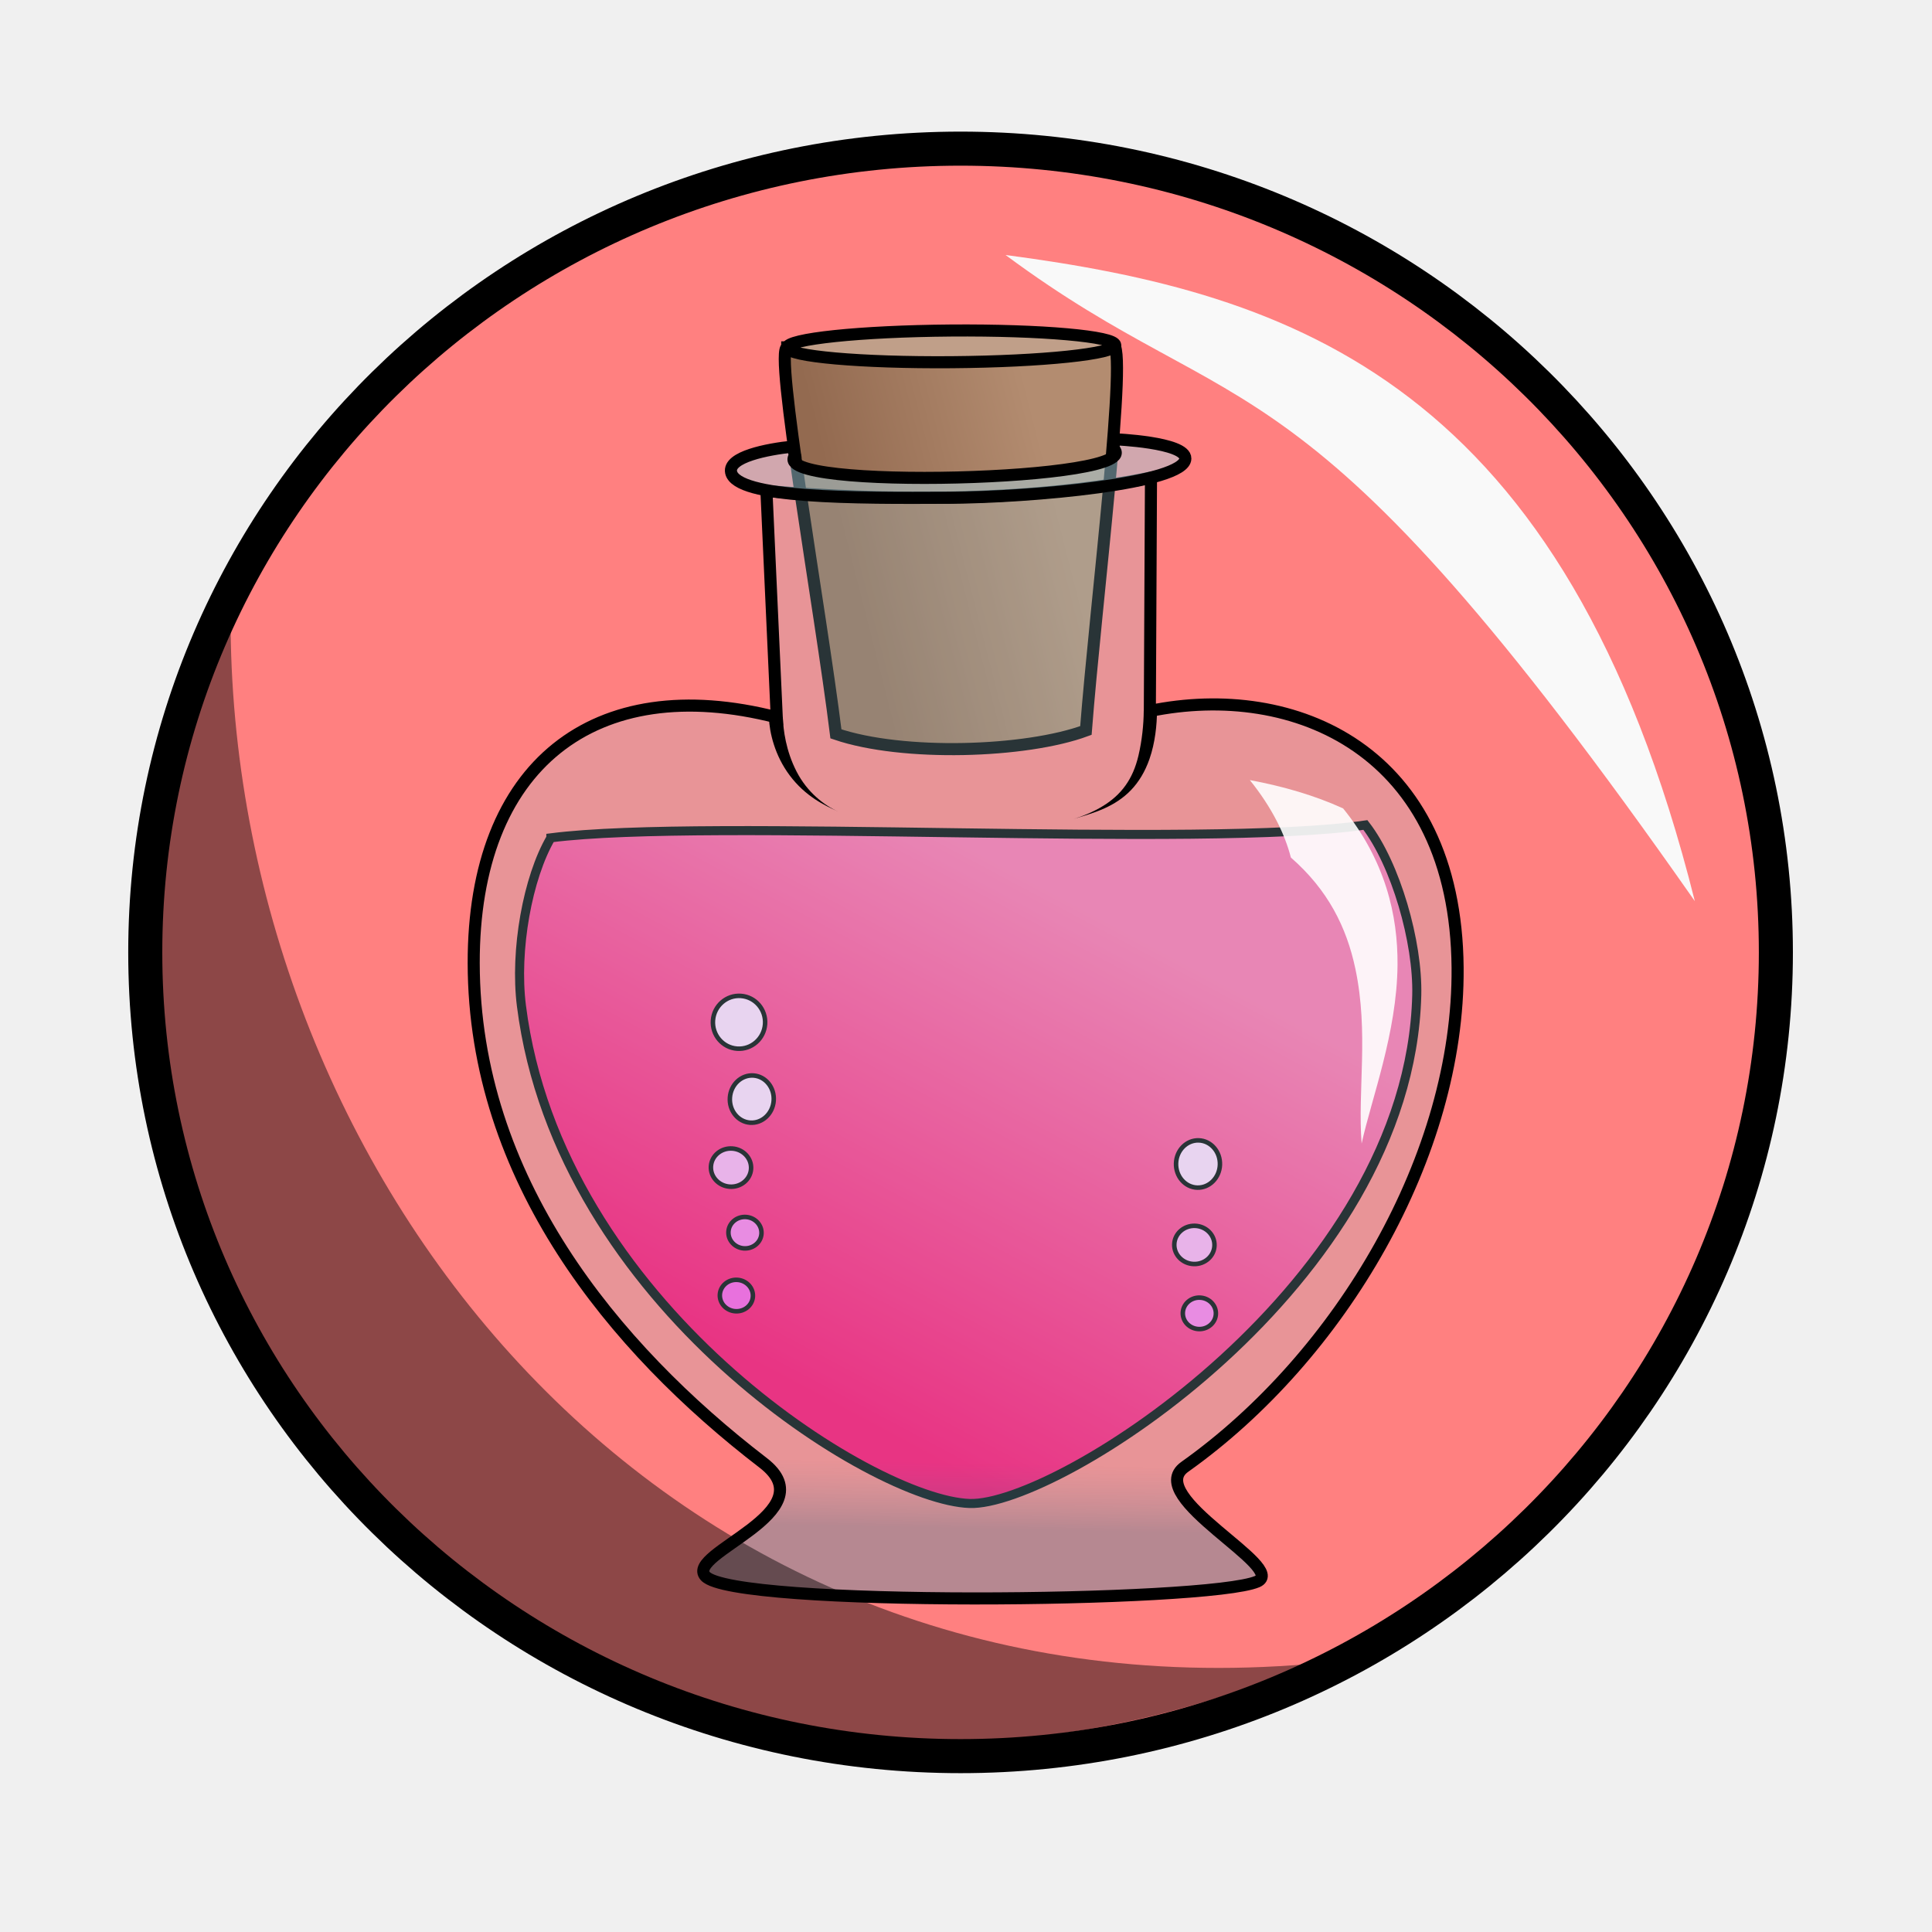
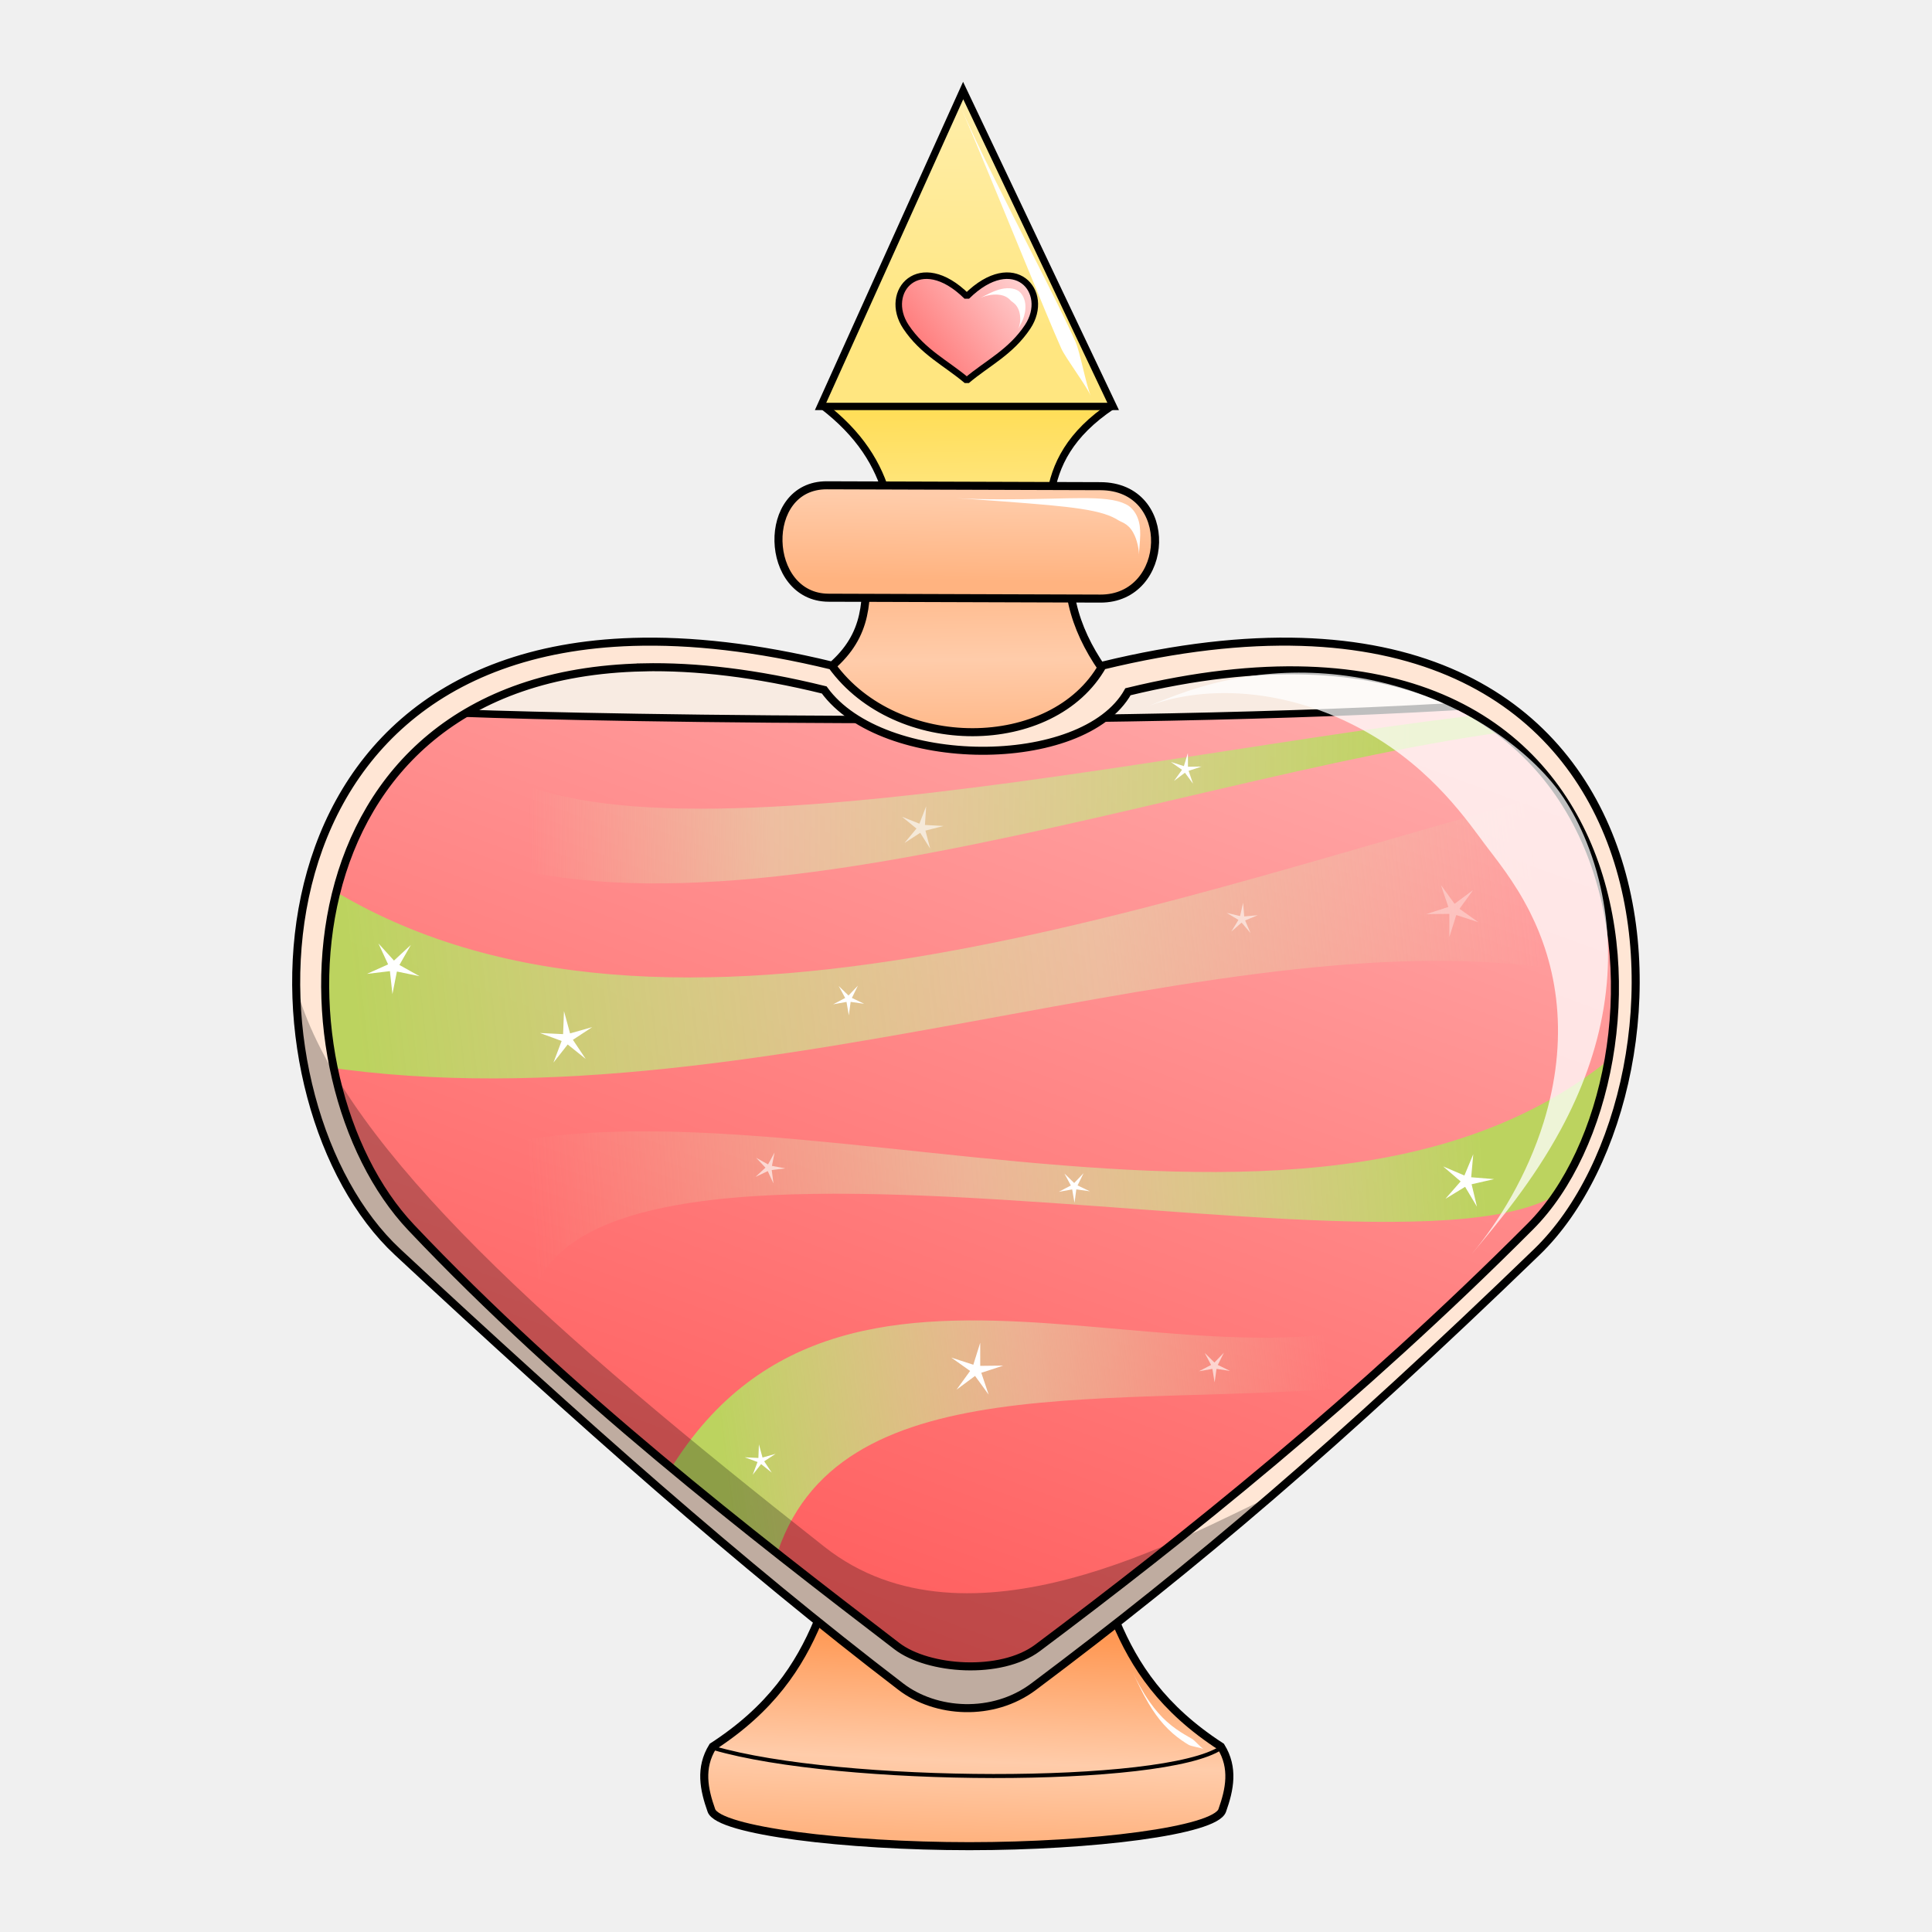
- <svg xmlns="http://www.w3.org/2000/svg" version="1.1" viewBox="0 0 64 64">
+ <svg xmlns="http://www.w3.org/2000/svg" version="1.1" viewBox="0 0 64 64" xml:space="preserve">
  <defs>
-     <linearGradient id="linearGradient849-7" x1="29.866" x2="34.564" y1="47.413" y2="29.532" gradientTransform="rotate(13.421,34.573,31.952)" gradientUnits="userSpaceOnUse">
-       <stop stop-color="#f06" offset="0" />
-       <stop stop-color="#ff6ea8" offset="1" />
+     <linearGradient id="linearGradient19435" x1="31.969" x2="32" y1="22.247" y2="20.129" gradientTransform="matrix(1.331 0 0 1.331 -10.566 -10.373)" gradientUnits="userSpaceOnUse">
+       <stop stop-color="#ffb380" offset="0" />
+       <stop stop-color="#fca" offset="1" />
    </linearGradient>
-     <linearGradient id="linearGradient909" x1="94.576" x2="94.62" y1="55.25" y2="53.084" gradientTransform="translate(-62.432 -4.625)" gradientUnits="userSpaceOnUse">
-       <stop stop-color="#4694ab" stop-opacity=".392" offset="0" />
-       <stop stop-color="#a5ceda" stop-opacity=".251" offset="1" />
+     <linearGradient id="linearGradient19530" x1="32.312" x2="32.249" y1="26.547" y2="21.624" gradientTransform="matrix(1.331 0 0 1.331 -10.566 -10.373)" gradientUnits="userSpaceOnUse">
+       <stop stop-color="#ffb380" offset="0" />
+       <stop stop-color="#fca" offset=".475" />
+       <stop stop-color="#ffb380" offset="1" />
    </linearGradient>
-     <linearGradient id="linearGradient1416" x1="87.46" x2="94.399" y1="23.562" y2="21.795" gradientTransform="translate(-59.25,-4.625)" gradientUnits="userSpaceOnUse">
-       <stop stop-color="#936a50" offset="0" />
-       <stop stop-color="#b38c70" offset="1" />
+     <linearGradient id="linearGradient19540" x1="32.093" x2="32.125" y1="17.854" y2="20.222" gradientTransform="matrix(1.331 0 0 1.331 -10.566 -10.373)" gradientUnits="userSpaceOnUse">
+       <stop stop-color="#fd5" offset="0" />
+       <stop stop-color="#ffe680" offset="1" />
+     </linearGradient>
+     <linearGradient id="linearGradient19548" x1="31.751" x2="31.844" y1="16.171" y2="10.127" gradientTransform="matrix(1.331 0 0 1.331 -10.566 -10.373)" gradientUnits="userSpaceOnUse">
+       <stop stop-color="#ffe680" offset="0" />
+       <stop stop-color="#fea" offset="1" />
+     </linearGradient>
+     <linearGradient id="linearGradient19556" x1="31.128" x2="33.535" y1="16.545" y2="14.699" gradientTransform="matrix(1.331 0 0 1.331 -10.566 -10.373)" gradientUnits="userSpaceOnUse">
+       <stop stop-color="#ff8080" offset="0" />
+       <stop stop-color="#ffd5d5" offset="1" />
+     </linearGradient>
+     <linearGradient id="linearGradient20156" x1="31.805" x2="32" y1="53.568" y2="48.514" gradientTransform="matrix(1.331 0 0 1.331 -10.566 -10.373)" gradientUnits="userSpaceOnUse">
+       <stop stop-color="#ffb380" offset="0" />
+       <stop stop-color="#fca" offset=".386" />
+       <stop stop-color="#f95" offset="1" />
+     </linearGradient>
+     <linearGradient id="linearGradient20228" x1="26.672" x2="36.643" y1="50.352" y2="23.057" gradientTransform="matrix(1.3578 0 0 1.3578 -11.424 -11.358)" gradientUnits="userSpaceOnUse">
+       <stop stop-color="#f55" offset="0" />
+       <stop stop-color="#faa" offset="1" />
+     </linearGradient>
+     <linearGradient id="linearGradient20500" x1="25.908" x2="41.006" y1="43.779" y2="41.841" gradientTransform="matrix(1.331 0 0 1.331 -10.566 -10.373)" gradientUnits="userSpaceOnUse">
+       <stop stop-color="#bcd35f" offset="0" />
+       <stop stop-color="#dde9af" stop-opacity=".502" offset=".518" />
+       <stop stop-color="#dde9af" stop-opacity="0" offset="1" />
+     </linearGradient>
+     <linearGradient id="linearGradient20514" x1="44.893" x2="21.243" y1="37.267" y2="39.002" gradientTransform="matrix(1.331 0 0 1.331 -10.566 -10.373)" gradientUnits="userSpaceOnUse">
+       <stop stop-color="#bcd35f" offset="0" />
+       <stop stop-color="#dde9af" stop-opacity=".502" offset=".538" />
+       <stop stop-color="#dde9af" stop-opacity="0" offset="1" />
+     </linearGradient>
+     <linearGradient id="linearGradient20516" x1="16.85" x2="46.26" y1="33.533" y2="30.304" gradientTransform="matrix(1.331 0 0 1.331 -10.566 -10.373)" gradientUnits="userSpaceOnUse">
+       <stop stop-color="#bcd35f" offset="0" />
+       <stop stop-color="#dde9af" stop-opacity=".502" offset=".627" />
+       <stop stop-color="#dde9af" stop-opacity="0" offset="1" />
+     </linearGradient>
+     <linearGradient id="linearGradient20524" x1="43.312" x2="21.119" y1="26.632" y2="26.395" gradientTransform="matrix(1.331 0 0 1.331 -10.566 -10.373)" gradientUnits="userSpaceOnUse">
+       <stop stop-color="#bcd35f" offset="0" />
+       <stop stop-color="#dde9af" stop-opacity=".502" offset=".728" />
+       <stop stop-color="#dde9af" stop-opacity="0" offset="1" />
    </linearGradient>
  </defs>
+   <path d="m13.925 24.015c3.817-2.149 7.943-2.737 13.171-1.861 4.873 0.817 6.186 1.428 10.001 0.451 3.91-1.002 9.26-0.636 12.393 0.895-8.978 2.306-19.421 3.641-35.565 0.515z" fill="#ffe6d5" fill-opacity=".5" stroke="#000" stroke-linejoin="bevel" stroke-width=".05" />
  <g stroke="#000">
-     <ellipse cx="31.82" cy="31.549" rx="27.008" ry="26.625" fill="#ff8080" stroke-linecap="round" stroke-linejoin="round" stroke-width="1.128" />
-     <path d="m18.248 27.755c-0.768 1.314-1.207 3.724-0.975 5.564 1.251 9.899 11.632 16.375 14.845 16.486 2.901 0.1 14.574-7.267 14.814-16.838 0.044-1.758-0.696-4.337-1.701-5.638-5.405 0.787-21.744-0.242-26.983 0.425z" fill="url(#linearGradient849-7)" fill-rule="evenodd" stroke-width=".3" />
-     <g transform="rotate(1.8302,-363.78,-2831.3)" stroke-linecap="round" stroke-linejoin="round" stroke-width=".15">
-       <ellipse transform="rotate(.081857)" cx="131.38" cy="28.965" rx=".548" ry=".521" fill="#ff75e4" />
-       <ellipse transform="rotate(.081857)" cx="131.14" cy="26.705" rx=".666" ry=".633" fill="#ffa9ed" />
-       <ellipse transform="rotate(.081857)" cx="131.17" cy="24.022" rx=".727" ry=".783" fill="#ffd6f7" />
+     <path d="m36.962 53.712c0.617 1.473 1.548 2.894 3.484 4.147 0.436 0.705 0.289 1.421 0.042 2.115-0.24 0.674-4.294 1.183-8.378 1.183-4.084 1e-6 -8.304-0.51-8.544-1.183-0.247-0.694-0.395-1.41 0.042-2.115 1.935-1.253 2.867-2.674 3.484-4.147h4.936z" fill="url(#linearGradient20156)" stroke-width=".266" />
+     <path d="m27.225 13.416c2.528 1.917 2.456 4.114 2.424 6.339l5.238-0.059c-0.084-2.154-0.825-4.392 1.946-6.248-3.856-1.687-6.851-1.767-9.608-0.032z" fill="url(#linearGradient19540)" stroke-linejoin="bevel" stroke-width=".243" />
+     <path d="m29.663 54.85c-4.885-3.739-10.943-8.801-16.417-14.15-5.896-5.762-1.68-16.458 1.488-17.104 2.242 0.137 21.681 0.58 34.549-0.256 4.052 0.795 7.184 12.114 1.786 17.327-5.931 5.728-11.732 10.554-16.655 14.243-1.238 0.927-3.696 0.748-4.751-0.06z" fill="url(#linearGradient20228)" stroke-width=".244" />
+     <path d="m27.274 22.293c1.416-1.069 1.458-2.182 1.408-3.636l6.742-0.117c-0.132 1.629 0.555 3.053 1.671 4.37-2.063 2.268-8.527 1.699-9.821-0.616z" fill="url(#linearGradient19530)" stroke-width=".266" />
+     <path d="m27.448 19.8 9.003 0.029c2.321 0.008 2.512-3.716 0-3.724l-9.062-0.029c-2.205-0.007-2.084 3.717 0.059 3.724z" fill="url(#linearGradient19435)" stroke-width=".266" />
+     <path d="m27.182 13.464h9.693l-4.969-10.465z" fill="url(#linearGradient19548)" stroke-width=".243" />
+     <path d="m34.042 10.826c-0.559 0.842-1.338 1.205-2.016 1.78-0.678-0.576-1.457-0.939-2.016-1.78-0.773-1.165 0.451-2.554 2.016-1.008 1.565-1.546 2.789-0.157 2.016 1.008z" fill="url(#linearGradient19556)" stroke-linejoin="bevel" stroke-width=".216" />
+   </g>
+   <g fill="#fff">
+     <path d="m32.482 9.866c0.104-0.049 0.256-0.136 0.414-0.202 0.122-0.051 0.244-0.09 0.364-0.107 0.129-0.019 0.243-0.01 0.34 0.018 0.071 0.021 0.126 0.051 0.161 0.079 0.031 0.026 0.066 0.063 0.098 0.112 0.051 0.078 0.088 0.176 0.103 0.289 0.013 0.097 0.008 0.197-0.01 0.296-0.047 0.252-0.164 0.431-0.226 0.553 0.062-0.121 0.099-0.342 0.047-0.55-0.021-0.082-0.052-0.152-0.09-0.207-0.043-0.064-0.088-0.103-0.125-0.13-0.023-0.017-0.043-0.03-0.057-0.042-0.016-0.013-0.034-0.036-0.063-0.063-0.039-0.037-0.098-0.082-0.193-0.115-0.09-0.031-0.2-0.045-0.327-0.038-0.165 0.01-0.329 0.057-0.437 0.108z" />
+     <path d="m37.729 18.409c0.001-0.168 0.038-0.436 0.042-0.69 0.001-0.1-0.003-0.199-0.016-0.296-0.014-0.098-0.037-0.191-0.073-0.279-0.04-0.099-0.092-0.183-0.151-0.253-0.058-0.069-0.118-0.12-0.169-0.151-0.021-0.013-0.044-0.026-0.069-0.038-0.149-0.074-0.35-0.133-0.64-0.166-0.227-0.026-0.494-0.035-0.824-0.035-0.312 4.48e-4 -0.671 0.009-1.074 0.019-1.105 0.025-2.17 0.034-3.102-0.019 0.592 0.034 2.333 0.161 3.095 0.232 0.402 0.037 0.753 0.077 1.055 0.123 0.32 0.049 0.562 0.102 0.754 0.161 0.242 0.074 0.374 0.148 0.46 0.199 0.015 0.009 0.029 0.017 0.041 0.025 0.03 0.018 0.069 0.035 0.115 0.057 0.045 0.022 0.097 0.049 0.15 0.089 0.048 0.036 0.097 0.083 0.144 0.146 0.047 0.062 0.089 0.135 0.126 0.22 0.094 0.217 0.139 0.482 0.138 0.656z" />
+     <path class="UnoptimicedTransforms" transform="matrix(1.331 0 0 1.331 -10.566 -10.373)" d="m35.087 17.648c-1.113-2.563-1.946-4.257-3.217-7.138z" />
+     <path class="UnoptimicedTransforms" transform="matrix(1.331 0 0 1.331 -10.669 -10.402)" d="m35.164 17.67c-0.116-0.266-0.628-0.943-0.736-1.184-0.199-0.446-0.57-1.349-0.926-2.214-0.456-1.109-1.232-3.008-1.555-3.74 0.44 0.997 1.106 2.311 1.78 3.637 0.455 0.897 0.83 1.645 1.059 2.158 0.108 0.242 0.262 1.077 0.378 1.344z" />
+   </g>
+   <path d="m23.637 57.905c4.169 1.218 14.932 1.261 16.818-0.01" fill="none" stroke="#000" stroke-linejoin="bevel" stroke-width=".133" />
+   <g>
+     <path d="m22.192 48.694c6.036-9.817 18.596-1.137 26.621-5.977l-3.318 3.193c-8.684 0.8-17.867-0.8-19.82 5.77z" fill="url(#linearGradient20500)" />
+     <path d="m52.314 38.796c0.964-1.313 1.071-2.627 1.281-3.94-10.975 9.371-32.157-1.676-41.088 4.767 0.96 1.77 3.197 3.48 5.089 5.25-2.112-10.97 32.052-0.693 34.718-6.077z" fill="url(#linearGradient20514)" />
+     <path d="m10.872 29.387c-0.604 1.757-0.404 3.864-0.137 5.948 14.873 2.221 31.469-5.922 42.988-2.772 0.447-2.192-0.445-4.334-1.759-6.416-12.667 3.314-29.879 10.184-41.093 3.24z" fill="url(#linearGradient20516)" />
+     <path d="m14.905 23.42c-1.681 0.585-1.713 1.917-2.848 2.938 7.955 6.992 26.1-0.632 38.249-2.174l-0.727-0.57c-12.049 1.322-33.466 6.54-34.674-0.195z" fill="url(#linearGradient20524)" />
+     <path d="m20.967 21.264c-13.361 0.413-13.015 15.352-7.799 20.207 6.102 5.679 11.356 10.332 16.676 14.404 1.149 0.88 3.045 1.01 4.393 0 5.362-4.017 10.091-8.038 16.676-14.404 5.767-5.575 5.564-24.268-14.389-19.422-1.649 2.928-6.826 2.955-8.966 0-2.494-0.606-4.684-0.844-6.593-0.785zm0.333 0.842c1.747-0.038 3.741 0.191 6.003 0.749 1.926 2.659 8.579 2.695 10.063 0.06 17.957-4.361 18.429 12.601 13.331 17.711-5.708 5.722-11.502 10.347-16.328 13.963-1.214 0.909-3.622 0.734-4.656-0.057-4.788-3.666-10.939-8.421-16.094-13.871-4.674-4.942-4.545-18.286 7.682-18.553z" fill="#ffe6d5" stroke="#000" stroke-width=".266" />
+   </g>
+   <g fill="#fff">
+     <g>
+       <path transform="matrix(.57295 0 0 .57295 .55666 13.095)" d="m33.269 36.53-1.117 0.733 0.741 1.107-1.042-0.836-0.824 1.047 0.473-1.25-1.25-0.46 1.335 0.064 0.051-1.331 0.352 1.289z" />
+       <path transform="matrix(.53694 .19992 -.19992 .53694 38.935 12.794)" d="m33.269 36.53-1.117 0.733 0.741 1.107-1.042-0.836-0.824 1.047 0.473-1.25-1.25-0.46 1.335 0.064 0.051-1.331 0.352 1.289z" />
+       <path transform="matrix(.55288 .15032 -.15032 .55288 20.332 20.04)" d="m33.269 36.53-1.117 0.733 0.741 1.107-1.042-0.836-0.824 1.047 0.473-1.25-1.25-0.46 1.335 0.064 0.051-1.331 0.352 1.289z" />
+       <path transform="matrix(.53583 -.20287 .20287 .53583 23.56 16.661)" d="m33.269 36.53-1.117 0.733 0.741 1.107-1.042-0.836-0.824 1.047 0.473-1.25-1.25-0.46 1.335 0.064 0.051-1.331 0.352 1.289z" opacity=".344" />
+       <path transform="matrix(.40518 .4051 -.4051 .40518 15.216 4.0596)" d="m33.269 36.53-1.117 0.733 0.741 1.107-1.042-0.836-0.824 1.047 0.473-1.25-1.25-0.46 1.335 0.064 0.051-1.331 0.352 1.289z" />
+       <path transform="matrix(.4389 .15083 -.15083 .4389 22.165 6.3108)" d="m33.269 36.53-1.117 0.733 0.741 1.107-1.042-0.836-0.824 1.047 0.473-1.25-1.25-0.46 1.335 0.064 0.051-1.331 0.352 1.289z" opacity=".618" />
+       <path transform="matrix(.33832 0 0 .33832 14.437 35.801)" d="m33.269 36.53-1.117 0.733 0.741 1.107-1.042-0.836-0.824 1.047 0.473-1.25-1.25-0.46 1.335 0.064 0.051-1.331 0.352 1.289z" />
+       <path transform="matrix(.25359 .22395 -.22395 .25359 35.846 22.749)" d="m33.269 36.53-1.117 0.733 0.741 1.107-1.042-0.836-0.824 1.047 0.473-1.25-1.25-0.46 1.335 0.064 0.051-1.331 0.352 1.289z" />
+       <path transform="matrix(.25226 .22545 -.22545 .25226 40.589 28.697)" d="m33.269 36.53-1.117 0.733 0.741 1.107-1.042-0.836-0.824 1.047 0.473-1.25-1.25-0.46 1.335 0.064 0.051-1.331 0.352 1.289z" opacity=".621" />
+       <path transform="matrix(.30279 .15094 -.15094 .30279 21.454 22.622)" d="m33.269 36.53-1.117 0.733 0.741 1.107-1.042-0.836-0.824 1.047 0.473-1.25-1.25-0.46 1.335 0.064 0.051-1.331 0.352 1.289z" opacity=".621" />
+       <path transform="matrix(.25359 .22395 -.22395 .25359 28.37 16.538)" d="m33.269 36.53-1.117 0.733 0.741 1.107-1.042-0.836-0.824 1.047 0.473-1.25-1.25-0.46 1.335 0.064 0.051-1.331 0.352 1.289z" />
+       <path transform="matrix(.042858 .3356 -.3356 .042858 52.257 18.175)" d="m33.269 36.53-1.117 0.733 0.741 1.107-1.042-0.836-0.824 1.047 0.473-1.25-1.25-0.46 1.335 0.064 0.051-1.331 0.352 1.289z" opacity=".564" />
+       <path transform="matrix(.32698 .086859 -.086859 .32698 32.098 10.558)" d="m33.269 36.53-1.117 0.733 0.741 1.107-1.042-0.836-0.824 1.047 0.473-1.25-1.25-0.46 1.335 0.064 0.051-1.331 0.352 1.289z" />
    </g>
-     <path d="m26.078 11.505c-0.45 0.03 1.091 8.588 1.613 12.805 2.212 0.755 6.298 0.622 8.281-0.112 0.327-4.217 1.418-12.905 0.886-12.784-3.68 0.087-7.1 0.023-10.78 0.09z" fill="url(#linearGradient1416)" fill-rule="evenodd" stroke-width=".4" />
-     <g transform="translate(-125.39,13.694)" stroke-linecap="round" stroke-linejoin="round" stroke-width=".15">
-       <ellipse transform="rotate(4.2274)" cx="151.53" cy="18.102" rx=".548" ry=".521" fill="#ff51dd" />
-       <ellipse transform="rotate(4.2274)" cx="151.04" cy="13.888" rx=".666" ry=".633" fill="#ffa9ed" />
-       <ellipse transform="rotate(4.2274)" cx="150.95" cy="9.068" rx=".865" ry=".876" fill="#ffd6f7" />
-       <ellipse transform="rotate(4.2274)" cx="151.66" cy="16.004" rx=".548" ry=".521" fill="#ff75e4" />
-       <ellipse transform="rotate(4.2274)" cx="151.56" cy="11.574" rx=".727" ry=".783" fill="#ffd6f7" />
-     </g>
+     <path d="m48.781 41.509c0.858-1.027 1.994-2.375 2.924-4.095 0.693-1.282 1.189-2.628 1.42-4.036 0.233-1.42 0.171-2.761-0.1-3.972-0.325-1.456-0.92-2.577-1.414-3.237-0.067-0.09-0.142-0.184-0.224-0.281-1.223-1.448-3.53-2.991-6.529-3.464-1.262-0.199-2.463-0.179-3.564-0.008-1.476 0.229-2.564 0.691-3.337 1.01 0.773-0.319 1.954-0.557 3.358-0.434 1.05 0.092 2.114 0.374 3.133 0.839 2.44 1.113 3.764 2.811 4.588 3.93 0.056 0.077 0.109 0.148 0.159 0.215 0.359 0.479 0.968 1.212 1.48 2.227 0.428 0.849 0.782 1.879 0.897 3.105 0.114 1.224-0.022 2.527-0.436 3.865-0.551 1.78-1.506 3.317-2.356 4.335z" fill-opacity=".75" />
+     <path d="m39.879 57.946c-0.094-0.049-0.303-0.292-0.385-0.34-0.061-0.036-0.152-0.087-0.242-0.141-0.178-0.106-0.384-0.241-0.596-0.431-0.196-0.175-0.382-0.384-0.565-0.645-0.239-0.338-0.438-0.716-0.569-0.999 0.133 0.287 0.306 0.667 0.521 1.03 0.164 0.277 0.331 0.51 0.514 0.713 0.199 0.221 0.399 0.385 0.578 0.511 0.092 0.065 0.178 0.119 0.245 0.158 0.085 0.049 0.406 0.094 0.5 0.143z" />
  </g>
-   <g fill-rule="evenodd" stroke-width=".4">
-     <path d="m25.731 23.764c-6.048-1.549-10.05 1.585-10.039 8.144 0.011 7.132 4.619 12.733 9.587 16.549 2.144 1.647-2.604 2.994-1.913 3.756 0.933 1.028 16.649 0.879 18.28 0.179 1.056-0.453-3.793-2.811-2.399-3.801 5.163-3.664 9.091-10.335 9.038-16.538-0.062-7.201-5.404-9.485-10.195-8.501l0.038-7.731c-4.185 0.843-8.959 0.76-12.739 0.444z" fill="url(#linearGradient909)" stroke="#000" />
-     <path d="m26.257 14.794c-0.85 0.088-2.145 0.342-2.038 0.851 0.183 0.869 4.061 0.86 7.235 0.844 2.72-0.014 7.797-0.476 7.812-1.298 0.01-0.544-2.342-0.64-2.342-0.64l-0.045 0.303c1.221 1.076-11.491 1.412-10.543 0.242z" fill="#a4cedb" fill-opacity=".502" stroke="#000" />
-     <path d="m41.403 25.842c0.719 0.894 1.153 1.765 1.359 2.565 1.227 1.071 1.845 2.306 2.136 3.683 0.449 2.129 0.07 4.028 0.208 5.792 0.32-1.476 1.17-3.659 1.189-5.921 0.012-1.636-0.4-3.447-1.802-5.181-0.946-0.431-1.972-0.729-3.09-0.939z" fill="#fff" fill-opacity=".902" />
-   </g>
-   <ellipse transform="matrix(.99997 -.0077682 .033636 .99943 0 0)" cx="31.119" cy="11.722" rx="5.432" ry=".525" fill="#c09f89" stroke="#000" stroke-linecap="round" stroke-linejoin="round" stroke-width=".4" />
-   <path d="m25.731 23.764 0.2-0.011c0.018 0.435 0.101 1.112 0.454 1.801 0.358 0.699 0.925 1.127 1.381 1.33-0.452-0.201-1.087-0.508-1.601-1.191-0.505-0.67-0.674-1.432-0.694-1.918l0.26-0.011z" />
-   <path d="m38.089 23.553-0.201-0.002c-0.003 0.434-0.055 0.974-0.177 1.487-0.091 0.382-0.23 0.708-0.432 0.988-0.201 0.28-0.451 0.493-0.725 0.664-0.352 0.22-0.742 0.365-0.984 0.437 0.23-0.069 0.654-0.184 1.028-0.355 0.3-0.137 0.599-0.321 0.863-0.594 0.266-0.276 0.471-0.619 0.616-1.032 0.191-0.547 0.247-1.141 0.25-1.592l-0.237-0.002z" />
-   <path d="M33.31 8.447c9.544 1.259 18.527 4.22 22.834 21.406C42.96 11.013 41.262 14.34 33.31 8.447z" fill="#f9f9f9" fill-rule="evenodd" />
-   <path d="M43.352 55.124C18.555 65.584-2.419 42.116 7.64 20.864c.189 18.2 14.228 36.08 35.712 34.26z" fill-opacity=".449" fill-rule="evenodd" />
+   <path d="m42.126 49.551c-2.842 1.313-10.052 5.436-14.806 1.696-9.026-7.101-15.765-13.089-17.406-18.199-0.226 2.253 1.066 5.171 2.291 7.359 5.3 5.126 11.181 10.252 17.538 15.379 0.93 0.859 3.445 1.239 4.872-0.282 3.233-2.396 6.058-4.694 7.51-5.953z" fill-opacity=".25" />
</svg>
